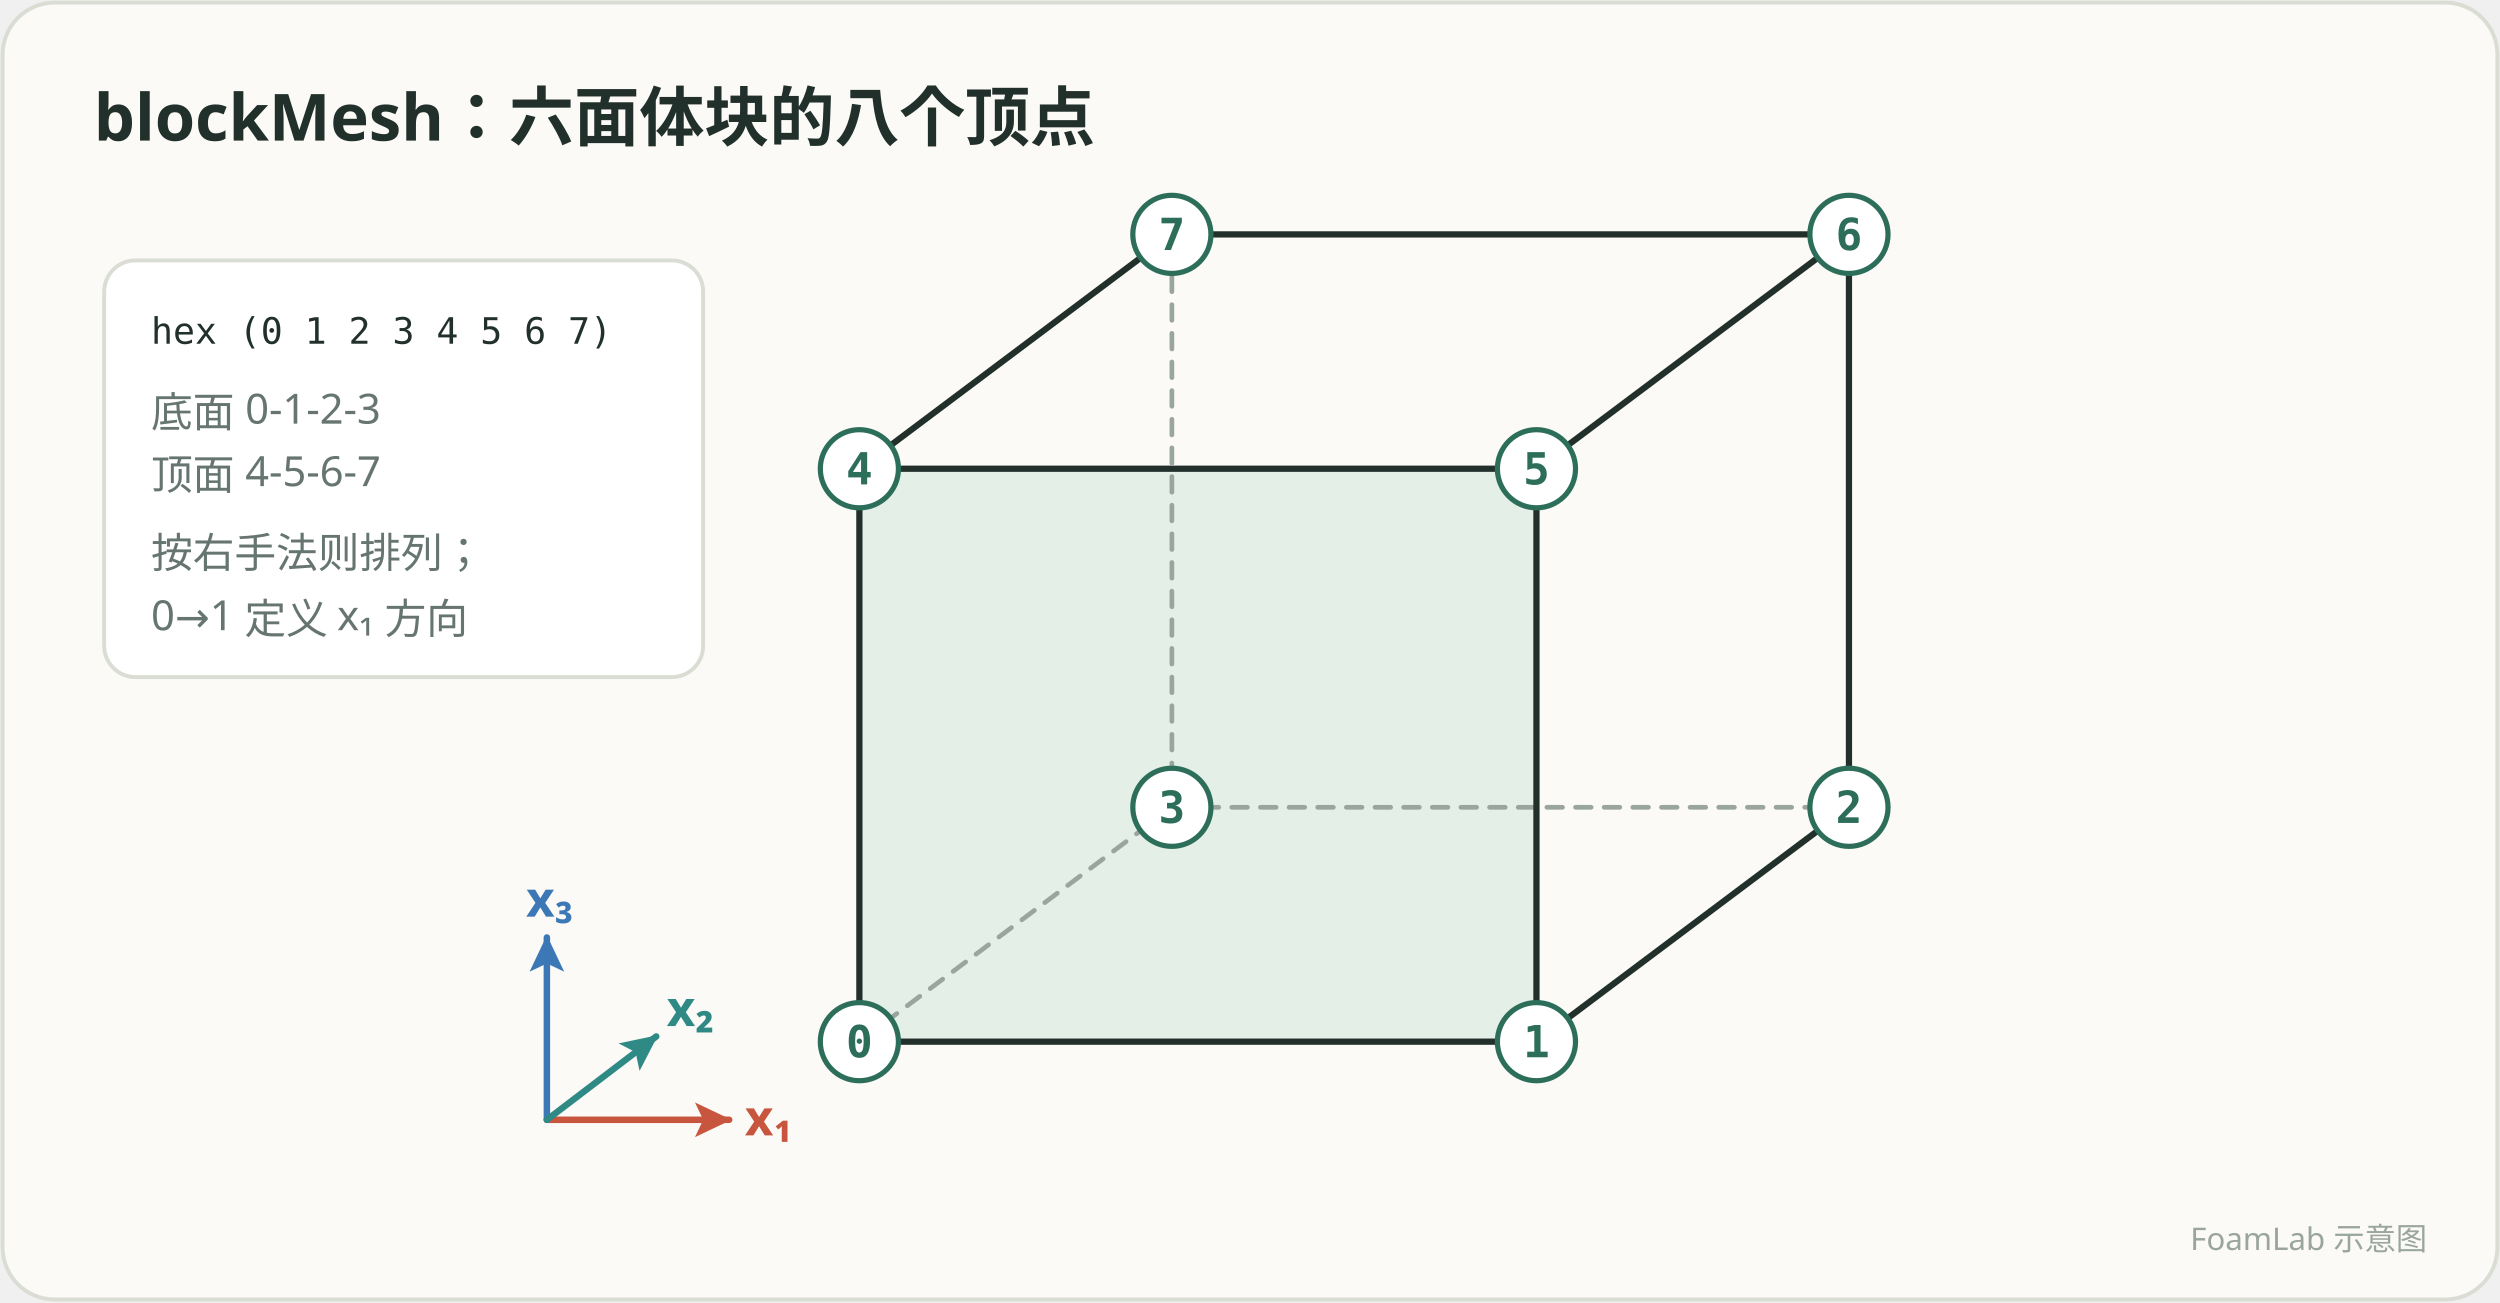
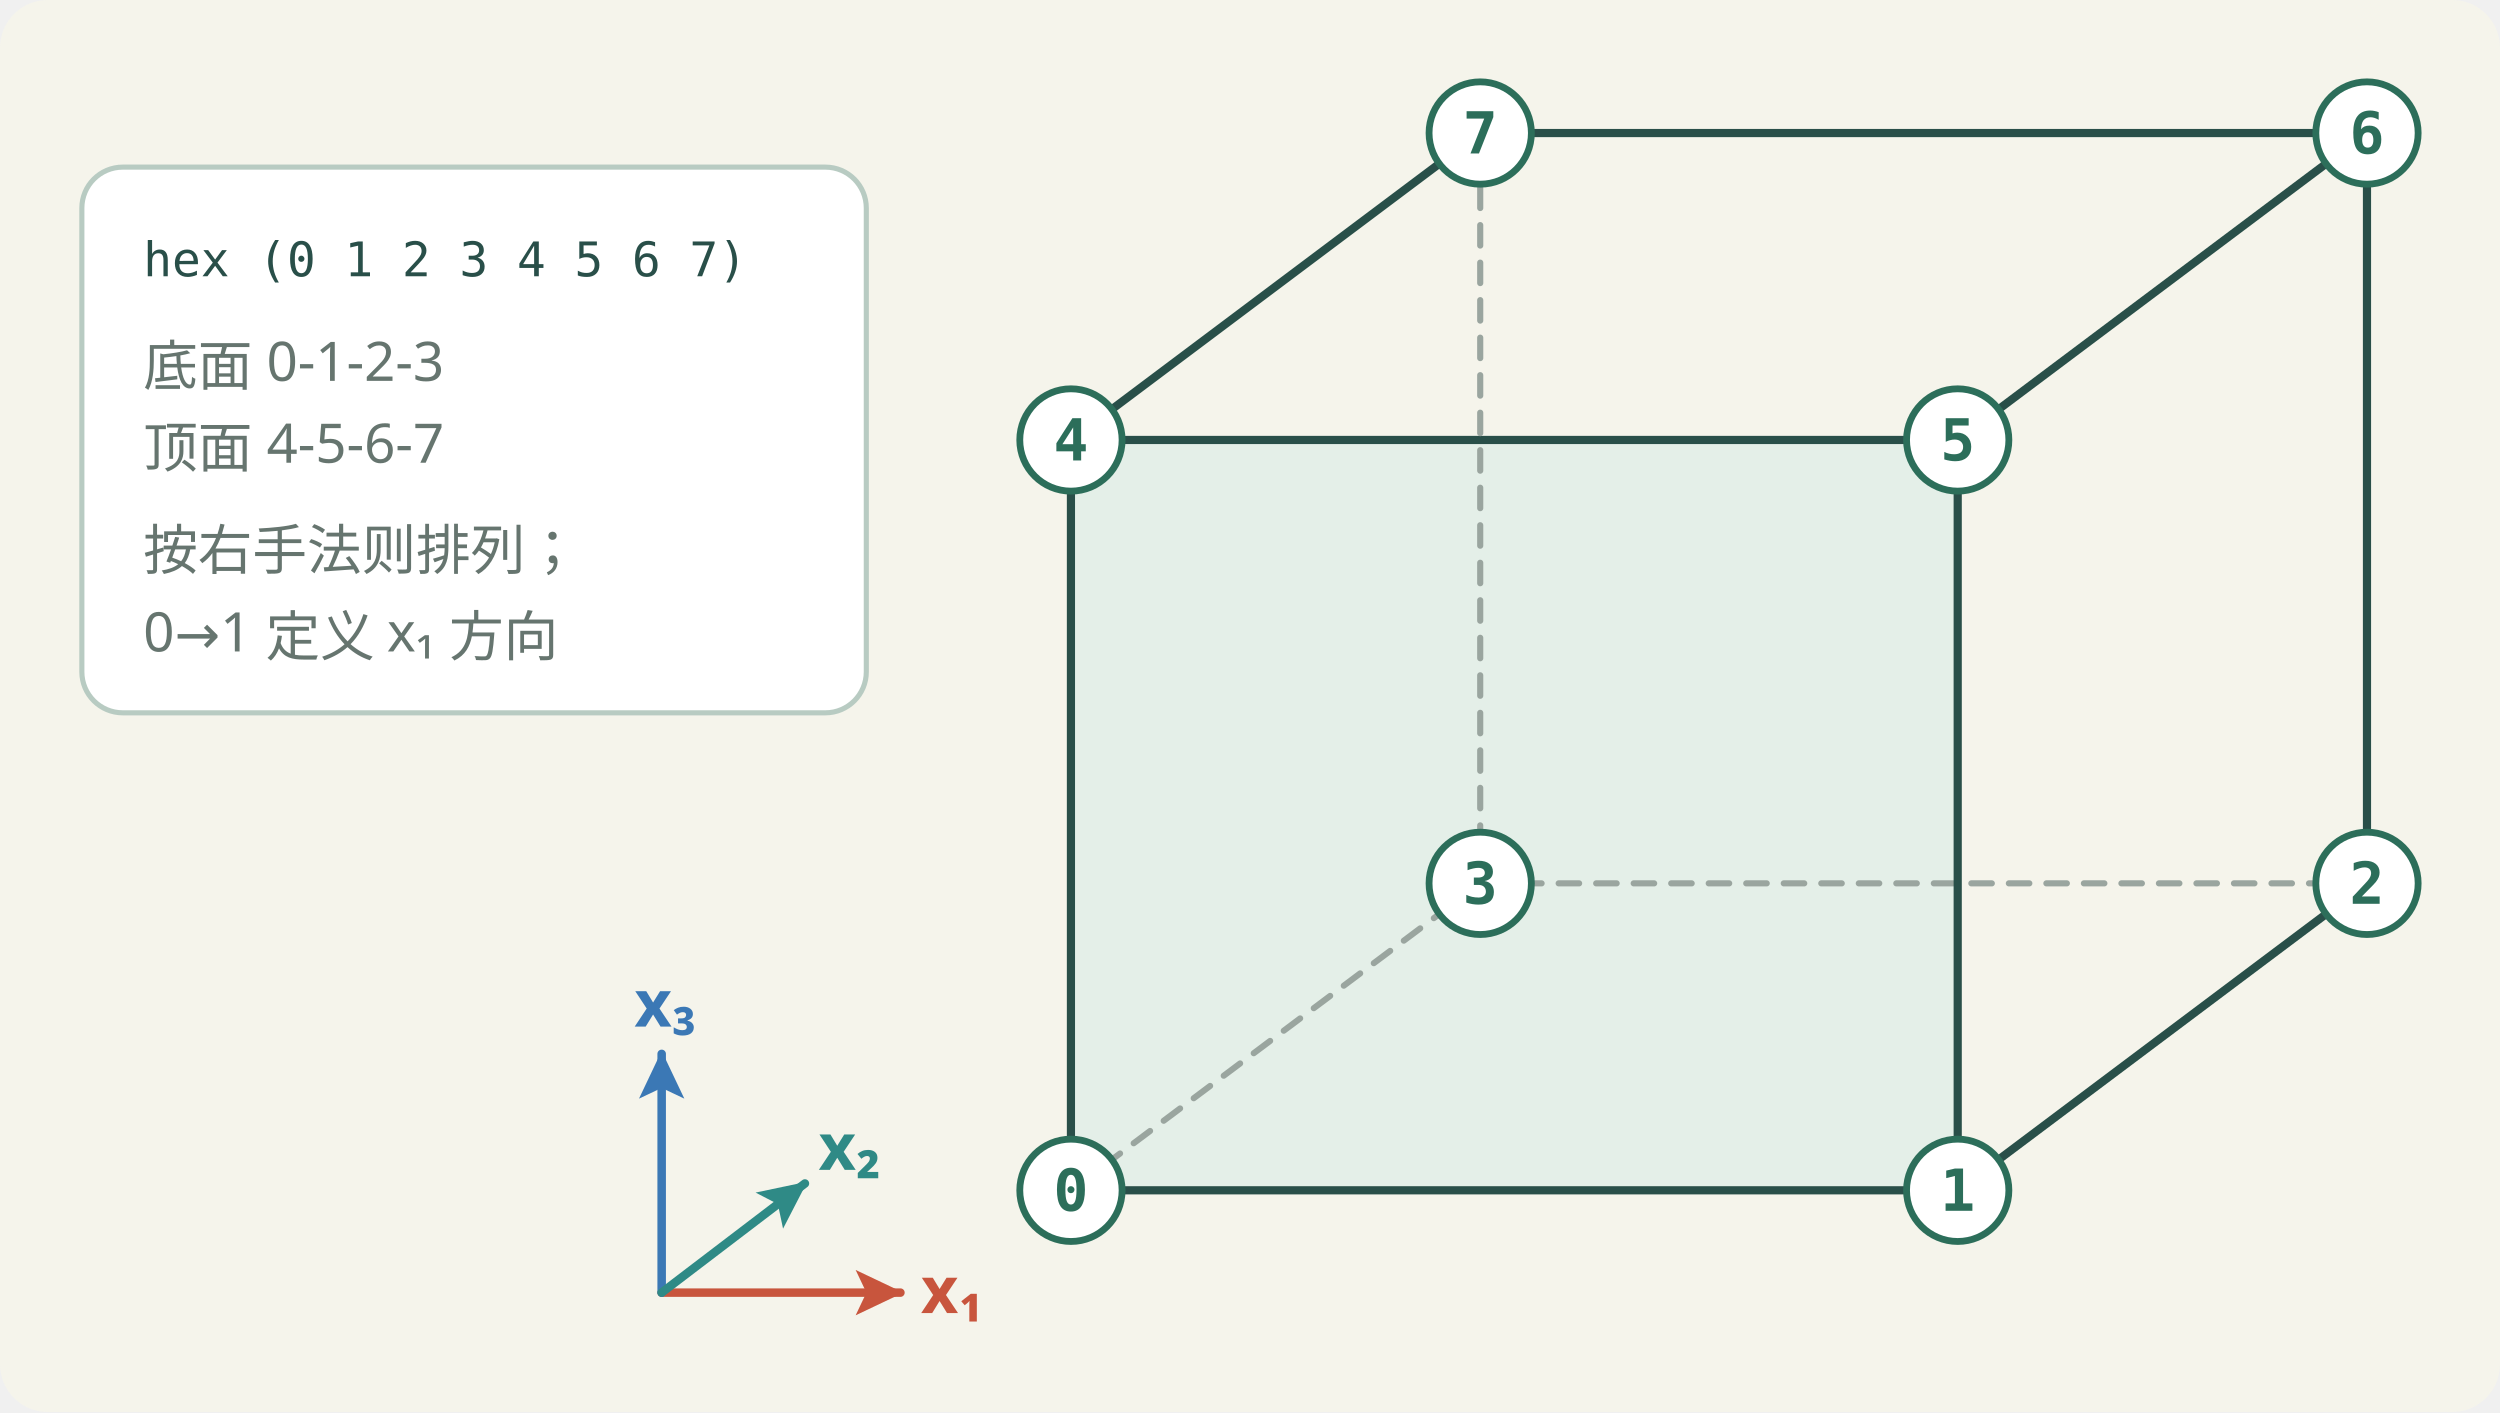
- <svg xmlns="http://www.w3.org/2000/svg" width="960" height="500" viewBox="0 0 960 500" role="img" aria-label="blockMesh：六面体块的八个顶点">
+ <svg xmlns="http://www.w3.org/2000/svg" width="733" height="414" viewBox="16 51 733 414" role="img" aria-label="blockMesh：六面体块的八个顶点">
  <defs>
    <marker id="a-ink" viewBox="0 0 10 10" refX="8.5" refY="5" markerWidth="7" markerHeight="7" orient="auto-start-reverse">
-       <path d="M1 1.2 9 5 1 8.8 2.8 5z" fill="#22302c" />
+       <path d="M1 1.2 9 5 1 8.8 2.8 5z" fill="#294f49" />
    </marker>
    <marker id="a-green" viewBox="0 0 10 10" refX="8.5" refY="5" markerWidth="7" markerHeight="7" orient="auto-start-reverse">
      <path d="M1 1.2 9 5 1 8.8 2.8 5z" fill="#2c6e5a" />
    </marker>
    <marker id="a-teal" viewBox="0 0 10 10" refX="8.5" refY="5" markerWidth="7" markerHeight="7" orient="auto-start-reverse">
      <path d="M1 1.2 9 5 1 8.8 2.8 5z" fill="#2f8a86" />
    </marker>
    <marker id="a-muted" viewBox="0 0 10 10" refX="8.5" refY="5" markerWidth="7" markerHeight="7" orient="auto-start-reverse">
      <path d="M1 1.2 9 5 1 8.8 2.8 5z" fill="#66756f" />
    </marker>
    <marker id="a-amber" viewBox="0 0 10 10" refX="8.5" refY="5" markerWidth="7" markerHeight="7" orient="auto-start-reverse">
      <path d="M1 1.2 9 5 1 8.8 2.8 5z" fill="#c98a2b" />
    </marker>
    <marker id="a-red" viewBox="0 0 10 10" refX="8.5" refY="5" markerWidth="7" markerHeight="7" orient="auto-start-reverse">
      <path d="M1 1.2 9 5 1 8.8 2.8 5z" fill="#c8553d" />
    </marker>
    <marker id="a-blue" viewBox="0 0 10 10" refX="8.5" refY="5" markerWidth="7" markerHeight="7" orient="auto-start-reverse">
      <path d="M1 1.2 9 5 1 8.8 2.8 5z" fill="#3b78b5" />
    </marker>
    <pattern id="hatch" width="8" height="8" patternUnits="userSpaceOnUse" patternTransform="rotate(45)">
      <path d="M0 0v8" stroke="#66756f" stroke-width="1.6" />
    </pattern>
  </defs>
-   <style>text{font-family:'Noto Sans SC','PingFang SC','Microsoft YaHei','Source Han Sans SC',sans-serif;fill:#22302c}.t{font-size:19px}.tb{font-size:19px;font-weight:700}.s{font-size:16px;fill:#66756f}
+   <style>text{font-family:'Noto Sans SC','PingFang SC','Microsoft YaHei','Source Han Sans SC',sans-serif;fill:#294f49}.t{font-size:19px}.tb{font-size:19px;font-weight:700}.s{font-size:16px;fill:#66756f}
.h{font-size:25px;font-weight:700}.k{font-size:13px;fill:#2c6e5a;font-weight:700;letter-spacing:.12em}.m{font-family:'Cascadia Code','JetBrains Mono',Consolas,'DejaVu Sans Mono',monospace;font-size:16px}.mb{font-family:'Cascadia Code','JetBrains Mono',Consolas,'DejaVu Sans Mono',monospace;font-size:17px;font-weight:700}
.tag{font-size:12px;fill:#9aa59f}.c{text-anchor:middle}.e{text-anchor:end}.w{fill:#fff}</style>
-   <rect x="1" y="1" width="958" height="498" rx="20" fill="#fbfaf6" stroke="#d9ddd3" stroke-width="1.5" />
-   <text x="36.0" y="54.0" class="h">blockMesh：六面体块的八个顶点</text>
-   <path d="M330.0 400.0 L590.0 400.0 L590.0 180.0 L330.0 180.0 Z" fill="#e4efe8" stroke="none" stroke-width="0" stroke-linecap="round" stroke-linejoin="round" />
-   <line x1="330.0" y1="400.0" x2="590.0" y2="400.0" stroke="#22302c" stroke-width="2.4" stroke-linecap="round" />
-   <line x1="590.0" y1="400.0" x2="710.0" y2="310.0" stroke="#22302c" stroke-width="2.4" stroke-linecap="round" />
-   <line x1="710.0" y1="310.0" x2="450.0" y2="310.0" stroke="#9aa59f" stroke-width="1.8" stroke-linecap="round" stroke-dasharray="6 5" />
-   <line x1="450.0" y1="310.0" x2="330.0" y2="400.0" stroke="#9aa59f" stroke-width="1.8" stroke-linecap="round" stroke-dasharray="6 5" />
-   <line x1="330.0" y1="180.0" x2="590.0" y2="180.0" stroke="#22302c" stroke-width="2.4" stroke-linecap="round" />
-   <line x1="590.0" y1="180.0" x2="710.0" y2="90.0" stroke="#22302c" stroke-width="2.4" stroke-linecap="round" />
-   <line x1="710.0" y1="90.0" x2="450.0" y2="90.0" stroke="#22302c" stroke-width="2.4" stroke-linecap="round" />
-   <line x1="450.0" y1="90.0" x2="330.0" y2="180.0" stroke="#22302c" stroke-width="2.4" stroke-linecap="round" />
-   <line x1="330.0" y1="400.0" x2="330.0" y2="180.0" stroke="#22302c" stroke-width="2.4" stroke-linecap="round" />
-   <line x1="590.0" y1="400.0" x2="590.0" y2="180.0" stroke="#22302c" stroke-width="2.4" stroke-linecap="round" />
-   <line x1="710.0" y1="310.0" x2="710.0" y2="90.0" stroke="#22302c" stroke-width="2.4" stroke-linecap="round" />
-   <line x1="450.0" y1="310.0" x2="450.0" y2="90.0" stroke="#9aa59f" stroke-width="1.8" stroke-linecap="round" stroke-dasharray="6 5" />
-   <circle cx="330.0" cy="400.0" r="15" fill="#ffffff" stroke="#2c6e5a" stroke-width="2" />
-   <text x="330.0" y="406.0" class="mb" text-anchor="middle" style="fill:#2c6e5a;">0</text>
-   <circle cx="590.0" cy="400.0" r="15" fill="#ffffff" stroke="#2c6e5a" stroke-width="2" />
-   <text x="590.0" y="406.0" class="mb" text-anchor="middle" style="fill:#2c6e5a;">1</text>
-   <circle cx="710.0" cy="310.0" r="15" fill="#ffffff" stroke="#2c6e5a" stroke-width="2" />
-   <text x="710.0" y="316.0" class="mb" text-anchor="middle" style="fill:#2c6e5a;">2</text>
-   <circle cx="450.0" cy="310.0" r="15" fill="#ffffff" stroke="#2c6e5a" stroke-width="2" />
-   <text x="450.0" y="316.0" class="mb" text-anchor="middle" style="fill:#2c6e5a;">3</text>
-   <circle cx="330.0" cy="180.0" r="15" fill="#ffffff" stroke="#2c6e5a" stroke-width="2" />
-   <text x="330.0" y="186.0" class="mb" text-anchor="middle" style="fill:#2c6e5a;">4</text>
-   <circle cx="590.0" cy="180.0" r="15" fill="#ffffff" stroke="#2c6e5a" stroke-width="2" />
-   <text x="590.0" y="186.0" class="mb" text-anchor="middle" style="fill:#2c6e5a;">5</text>
-   <circle cx="710.0" cy="90.0" r="15" fill="#ffffff" stroke="#2c6e5a" stroke-width="2" />
-   <text x="710.0" y="96.0" class="mb" text-anchor="middle" style="fill:#2c6e5a;">6</text>
-   <circle cx="450.0" cy="90.0" r="15" fill="#ffffff" stroke="#2c6e5a" stroke-width="2" />
-   <text x="450.0" y="96.0" class="mb" text-anchor="middle" style="fill:#2c6e5a;">7</text>
-   <line x1="210.0" y1="430.0" x2="280.0" y2="430.0" stroke="#c8553d" stroke-width="2.5" stroke-linecap="round" marker-end="url(#a-red)" />
-   <text x="286.0" y="436.0" class="tb" style="fill:#c8553d;">x₁</text>
-   <line x1="210.0" y1="430.0" x2="210.0" y2="360.0" stroke="#3b78b5" stroke-width="2.5" stroke-linecap="round" marker-end="url(#a-blue)" />
-   <text x="202.0" y="352.0" class="tb" style="fill:#3b78b5;">x₃</text>
-   <line x1="210.0" y1="430.0" x2="252.0" y2="398.0" stroke="#2f8a86" stroke-width="2.5" stroke-linecap="round" marker-end="url(#a-teal)" />
-   <text x="256.0" y="394.0" class="tb" style="fill:#2f8a86;">x₂</text>
-   <rect x="40.0" y="100.0" width="230.0" height="160.0" rx="12" fill="#ffffff" stroke="#d9ddd3" stroke-width="1.5" />
-   <text x="58.0" y="132.0" class="m" style="font-size:14px">hex (0 1 2 3 4 5 6 7)</text>
-   <text x="58.0" y="164.0" class="s">底面 0-1-2-3</text>
-   <text x="58.0" y="188.0" class="s">顶面 4-5-6-7</text>
-   <text x="58.0" y="218.0" class="s">按右手法则排列；</text>
-   <text x="58.0" y="242.0" class="s">0→1 定义 x₁ 方向</text>
-   <text x="932.0" y="480.0" class="tag" text-anchor="end">FoamLab 示意图</text>
+   <rect class="diagram-background" width="733" height="414" rx="14" fill="#f5f4eb" x="16" y="51" />
+   <g class="diagram-content">
+     <path d="M330.0 400.0 L590.0 400.0 L590.0 180.0 L330.0 180.0 Z" fill="#e4efe8" stroke="none" stroke-width="0" stroke-linecap="round" stroke-linejoin="round" />
+     <line x1="330.0" y1="400.0" x2="590.0" y2="400.0" stroke="#294f49" stroke-width="2.4" stroke-linecap="round" />
+     <line x1="590.0" y1="400.0" x2="710.0" y2="310.0" stroke="#294f49" stroke-width="2.4" stroke-linecap="round" />
+     <line x1="710.0" y1="310.0" x2="450.0" y2="310.0" stroke="#9aa59f" stroke-width="1.8" stroke-linecap="round" stroke-dasharray="6 5" />
+     <line x1="450.0" y1="310.0" x2="330.0" y2="400.0" stroke="#9aa59f" stroke-width="1.8" stroke-linecap="round" stroke-dasharray="6 5" />
+     <line x1="330.0" y1="180.0" x2="590.0" y2="180.0" stroke="#294f49" stroke-width="2.4" stroke-linecap="round" />
+     <line x1="590.0" y1="180.0" x2="710.0" y2="90.0" stroke="#294f49" stroke-width="2.4" stroke-linecap="round" />
+     <line x1="710.0" y1="90.0" x2="450.0" y2="90.0" stroke="#294f49" stroke-width="2.4" stroke-linecap="round" />
+     <line x1="450.0" y1="90.0" x2="330.0" y2="180.0" stroke="#294f49" stroke-width="2.4" stroke-linecap="round" />
+     <line x1="330.0" y1="400.0" x2="330.0" y2="180.0" stroke="#294f49" stroke-width="2.4" stroke-linecap="round" />
+     <line x1="590.0" y1="400.0" x2="590.0" y2="180.0" stroke="#294f49" stroke-width="2.4" stroke-linecap="round" />
+     <line x1="710.0" y1="310.0" x2="710.0" y2="90.0" stroke="#294f49" stroke-width="2.4" stroke-linecap="round" />
+     <line x1="450.0" y1="310.0" x2="450.0" y2="90.0" stroke="#9aa59f" stroke-width="1.8" stroke-linecap="round" stroke-dasharray="6 5" />
+     <circle cx="330.0" cy="400.0" r="15" fill="#ffffff" stroke="#2c6e5a" stroke-width="2" />
+     <text x="330.0" y="406.0" class="mb" text-anchor="middle" style="fill:#2c6e5a;">0</text>
+     <circle cx="590.0" cy="400.0" r="15" fill="#ffffff" stroke="#2c6e5a" stroke-width="2" />
+     <text x="590.0" y="406.0" class="mb" text-anchor="middle" style="fill:#2c6e5a;">1</text>
+     <circle cx="710.0" cy="310.0" r="15" fill="#ffffff" stroke="#2c6e5a" stroke-width="2" />
+     <text x="710.0" y="316.0" class="mb" text-anchor="middle" style="fill:#2c6e5a;">2</text>
+     <circle cx="450.0" cy="310.0" r="15" fill="#ffffff" stroke="#2c6e5a" stroke-width="2" />
+     <text x="450.0" y="316.0" class="mb" text-anchor="middle" style="fill:#2c6e5a;">3</text>
+     <circle cx="330.0" cy="180.0" r="15" fill="#ffffff" stroke="#2c6e5a" stroke-width="2" />
+     <text x="330.0" y="186.0" class="mb" text-anchor="middle" style="fill:#2c6e5a;">4</text>
+     <circle cx="590.0" cy="180.0" r="15" fill="#ffffff" stroke="#2c6e5a" stroke-width="2" />
+     <text x="590.0" y="186.0" class="mb" text-anchor="middle" style="fill:#2c6e5a;">5</text>
+     <circle cx="710.0" cy="90.0" r="15" fill="#ffffff" stroke="#2c6e5a" stroke-width="2" />
+     <text x="710.0" y="96.0" class="mb" text-anchor="middle" style="fill:#2c6e5a;">6</text>
+     <circle cx="450.0" cy="90.0" r="15" fill="#ffffff" stroke="#2c6e5a" stroke-width="2" />
+     <text x="450.0" y="96.0" class="mb" text-anchor="middle" style="fill:#2c6e5a;">7</text>
+     <line x1="210.0" y1="430.0" x2="280.0" y2="430.0" stroke="#c8553d" stroke-width="2.5" stroke-linecap="round" marker-end="url(#a-red)" />
+     <text x="286.0" y="436.0" class="tb" style="fill:#c8553d;">x₁</text>
+     <line x1="210.0" y1="430.0" x2="210.0" y2="360.0" stroke="#3b78b5" stroke-width="2.5" stroke-linecap="round" marker-end="url(#a-blue)" />
+     <text x="202.0" y="352.0" class="tb" style="fill:#3b78b5;">x₃</text>
+     <line x1="210.0" y1="430.0" x2="252.0" y2="398.0" stroke="#2f8a86" stroke-width="2.5" stroke-linecap="round" marker-end="url(#a-teal)" />
+     <text x="256.0" y="394.0" class="tb" style="fill:#2f8a86;">x₂</text>
+     <rect x="40.0" y="100.0" width="230.0" height="160.0" rx="12" fill="#ffffff" stroke="#b8cbc2" stroke-width="1.5" />
+     <text x="58.0" y="132.0" class="m" style="font-size:14px">hex (0 1 2 3 4 5 6 7)</text>
+     <text x="58.0" y="164.0" class="s">底面 0-1-2-3</text>
+     <text x="58.0" y="188.0" class="s">顶面 4-5-6-7</text>
+     <text x="58.0" y="218.0" class="s">按右手法则排列；</text>
+     <text x="58.0" y="242.0" class="s">0→1 定义 x₁ 方向</text>
+   </g>
</svg>
